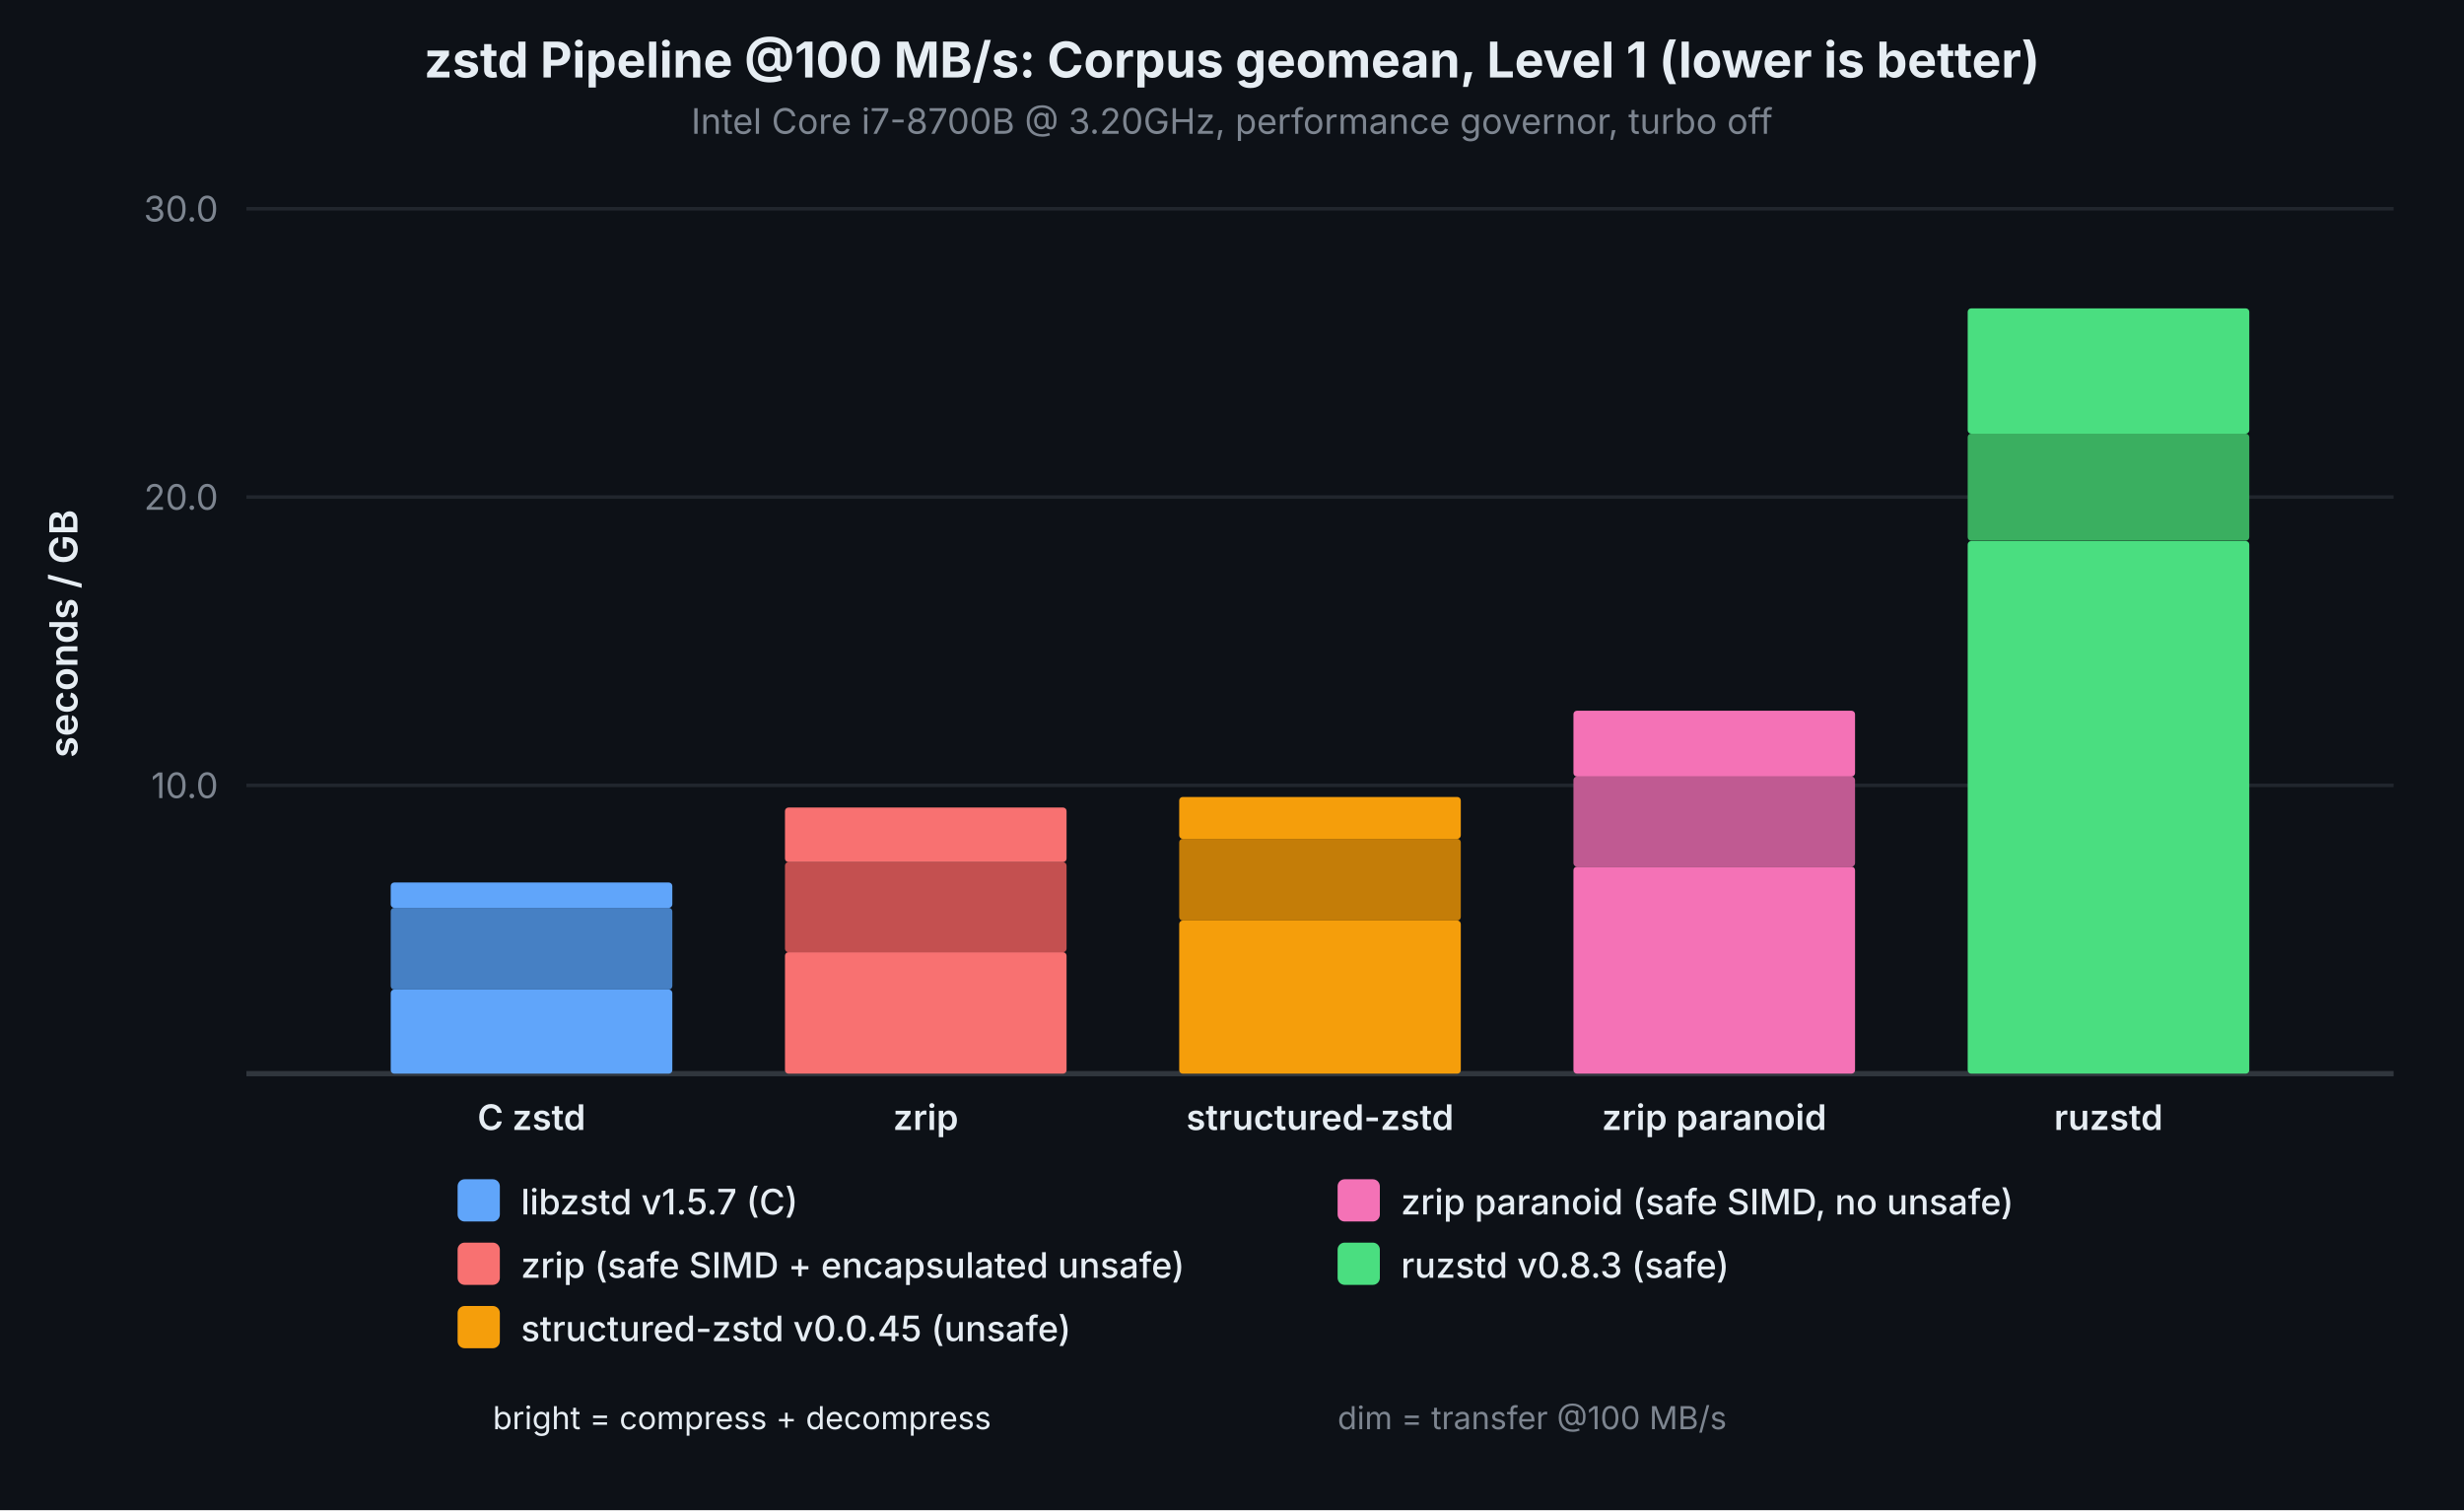
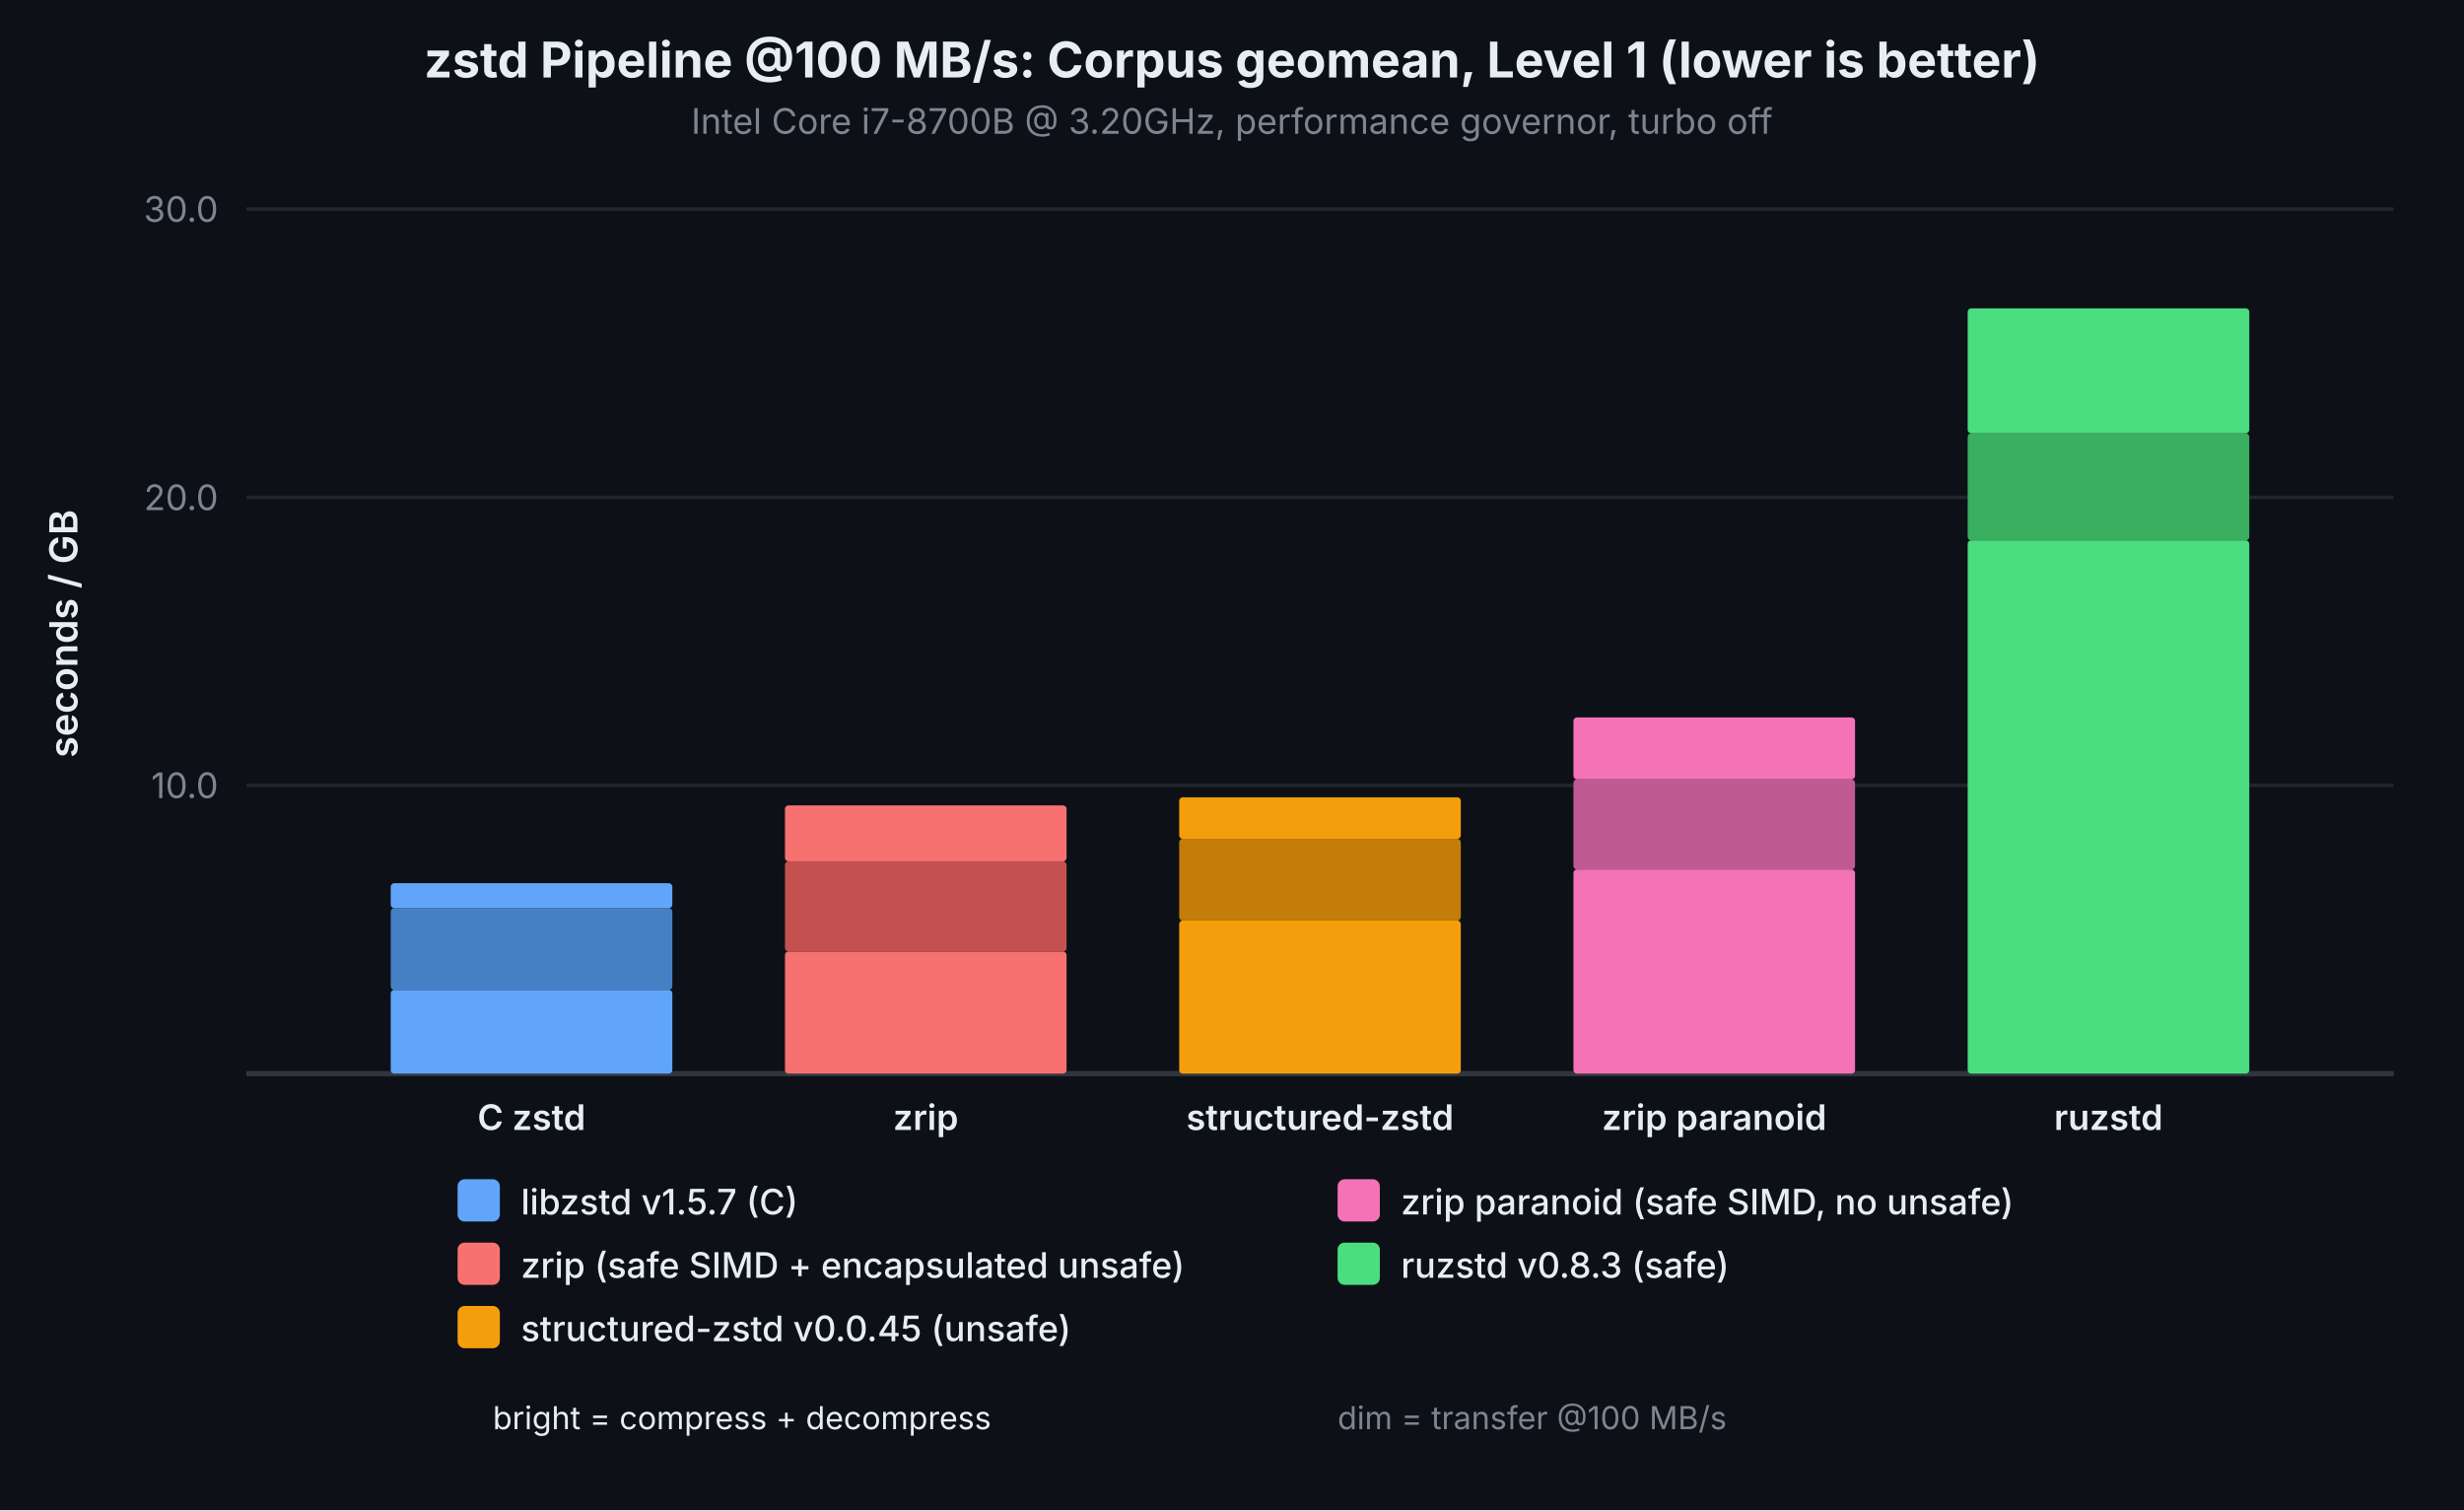
<svg xmlns="http://www.w3.org/2000/svg" viewBox="0 0 700 429" font-family="system-ui, -apple-system, sans-serif">
  <rect width="700" height="429" fill="#0d1117" />
  <text x="350.0" y="22" text-anchor="middle" fill="#e6edf3" font-size="14" font-weight="700">zstd Pipeline @100 MB/s: Corpus geomean, Level 1 (lower is better)</text>
  <text x="350.0" y="38" text-anchor="middle" fill="#7d8590" font-size="10">Intel Core i7-8700B @ 3.20GHz, performance governor, turbo off</text>
  <text x="22" y="180.0" text-anchor="middle" fill="#e6edf3" font-size="11" font-weight="600" transform="rotate(-90,22,180.0)">seconds / GB</text>
  <line x1="70" y1="223.1" x2="680" y2="223.1" stroke="#21262d" stroke-width="1" />
  <text x="62" y="223.1" text-anchor="end" dominant-baseline="middle" fill="#7d8590" font-size="10">10.0</text>
-   <line x1="70" y1="141.2" x2="680" y2="141.2" stroke="#21262d" stroke-width="1" />
-   <text x="62" y="141.2" text-anchor="end" dominant-baseline="middle" fill="#7d8590" font-size="10">20.0</text>
-   <line x1="70" y1="59.3" x2="680" y2="59.3" stroke="#21262d" stroke-width="1" />
-   <text x="62" y="59.3" text-anchor="end" dominant-baseline="middle" fill="#7d8590" font-size="10">30.0</text>
+   <line x1="70" y1="141.3" x2="680" y2="141.3" stroke="#21262d" stroke-width="1" />
+   <text x="62" y="141.3" text-anchor="end" dominant-baseline="middle" fill="#7d8590" font-size="10">20.0</text>
+   <line x1="70" y1="59.4" x2="680" y2="59.4" stroke="#21262d" stroke-width="1" />
+   <text x="62" y="59.4" text-anchor="end" dominant-baseline="middle" fill="#7d8590" font-size="10">30.0</text>
  <line x1="70" y1="305" x2="680" y2="305" stroke="#30363d" stroke-width="1.5" />
-   <rect x="111.0" y="281.1" width="80.0" height="23.9" fill="#60a5fa" rx="1" />
-   <rect x="111.0" y="257.9" width="80.0" height="23.2" fill="#4680c4" rx="1" />
-   <rect x="111.0" y="250.7" width="80.0" height="7.2" fill="#60a5fa" rx="1" />
+   <rect x="111.0" y="281.2" width="80.0" height="23.8" fill="#60a5fa" rx="1" />
+   <rect x="111.0" y="258.0" width="80.0" height="23.2" fill="#4680c4" rx="1" />
+   <rect x="111.0" y="250.9" width="80.0" height="7.1" fill="#60a5fa" rx="1" />
  <text x="151.0" y="321" text-anchor="middle" fill="#e6edf3" font-size="10" font-weight="600">C zstd</text>
-   <rect x="223.0" y="270.5" width="80.0" height="34.5" fill="#f87171" rx="1" />
-   <rect x="223.0" y="244.9" width="80.0" height="25.6" fill="#c45050" rx="1" />
-   <rect x="223.0" y="229.4" width="80.0" height="15.5" fill="#f87171" rx="1" />
+   <rect x="223.0" y="270.3" width="80.0" height="34.7" fill="#f87171" rx="1" />
+   <rect x="223.0" y="244.7" width="80.0" height="25.6" fill="#c45050" rx="1" />
+   <rect x="223.0" y="228.8" width="80.0" height="15.9" fill="#f87171" rx="1" />
  <text x="263.0" y="321" text-anchor="middle" fill="#e6edf3" font-size="10" font-weight="600">zrip</text>
  <rect x="335.0" y="261.5" width="80.0" height="43.5" fill="#f59e0b" rx="1" />
  <rect x="335.0" y="238.3" width="80.0" height="23.2" fill="#c47d08" rx="1" />
-   <rect x="335.0" y="226.4" width="80.0" height="11.9" fill="#f59e0b" rx="1" />
+   <rect x="335.0" y="226.5" width="80.0" height="11.8" fill="#f59e0b" rx="1" />
  <text x="375.0" y="321" text-anchor="middle" fill="#e6edf3" font-size="10" font-weight="600">structured-zstd</text>
-   <rect x="447.0" y="246.2" width="80.0" height="58.8" fill="#f472b6" rx="1" />
-   <rect x="447.0" y="220.6" width="80.0" height="25.6" fill="#c05a92" rx="1" />
-   <rect x="447.0" y="201.9" width="80.0" height="18.7" fill="#f472b6" rx="1" />
+   <rect x="447.0" y="247.0" width="80.0" height="58.0" fill="#f472b6" rx="1" />
+   <rect x="447.0" y="221.4" width="80.0" height="25.6" fill="#c05a92" rx="1" />
+   <rect x="447.0" y="203.8" width="80.0" height="17.6" fill="#f472b6" rx="1" />
  <text x="487.0" y="321" text-anchor="middle" fill="#e6edf3" font-size="10" font-weight="600">zrip paranoid</text>
-   <rect x="559.0" y="153.7" width="80.0" height="151.3" fill="#4ade80" rx="1" />
-   <rect x="559.0" y="123.2" width="80.0" height="30.4" fill="#3aaf60" rx="1" />
-   <rect x="559.0" y="87.6" width="80.0" height="35.6" fill="#4ade80" rx="1" />
+   <rect x="559.0" y="153.5" width="80.0" height="151.5" fill="#4ade80" rx="1" />
+   <rect x="559.0" y="123.1" width="80.0" height="30.4" fill="#3aaf60" rx="1" />
+   <rect x="559.0" y="87.6" width="80.0" height="35.5" fill="#4ade80" rx="1" />
  <text x="599.0" y="321" text-anchor="middle" fill="#e6edf3" font-size="10" font-weight="600">ruzstd</text>
  <rect x="130" y="335" width="12" height="12" fill="#60a5fa" rx="2" />
  <text x="148" y="345" fill="#e6edf3" font-size="10" font-weight="500">libzstd v1.5.7 (C)</text>
  <rect x="130" y="353" width="12" height="12" fill="#f87171" rx="2" />
  <text x="148" y="363" fill="#e6edf3" font-size="10" font-weight="500">zrip (safe SIMD + encapsulated unsafe)</text>
  <rect x="130" y="371" width="12" height="12" fill="#f59e0b" rx="2" />
  <text x="148" y="381" fill="#e6edf3" font-size="10" font-weight="500">structured-zstd v0.0.45 (unsafe)</text>
  <rect x="380" y="335" width="12" height="12" fill="#f472b6" rx="2" />
  <text x="398" y="345" fill="#e6edf3" font-size="10" font-weight="500">zrip paranoid (safe SIMD, no unsafe)</text>
  <rect x="380" y="353" width="12" height="12" fill="#4ade80" rx="2" />
  <text x="398" y="363" fill="#e6edf3" font-size="10" font-weight="500">ruzstd v0.8.3 (safe)</text>
  <text x="140" y="406" fill="#e6edf3" font-size="9">bright = compress + decompress</text>
  <text x="380" y="406" fill="#7d8590" font-size="9">dim = transfer @100 MB/s</text>
</svg>
